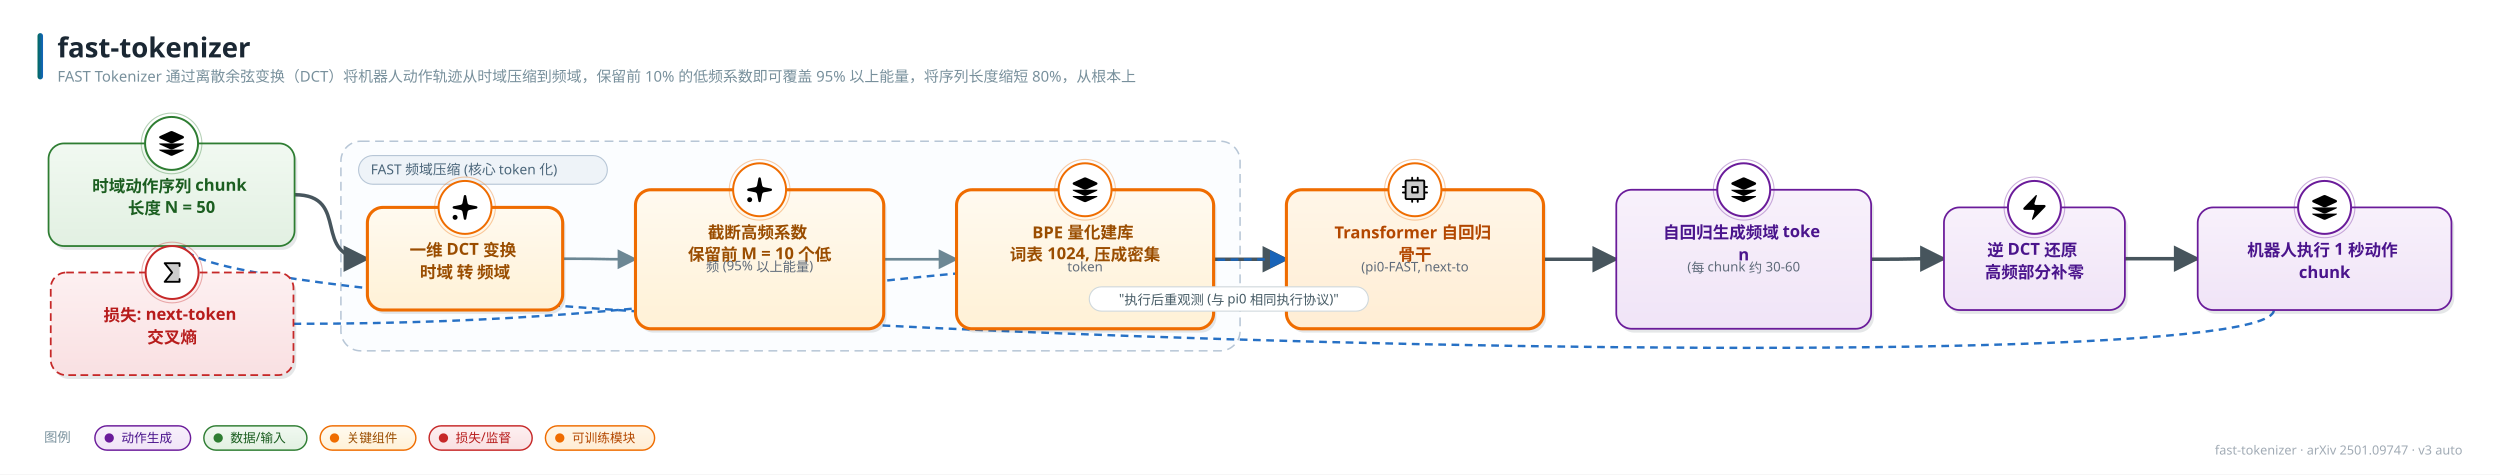
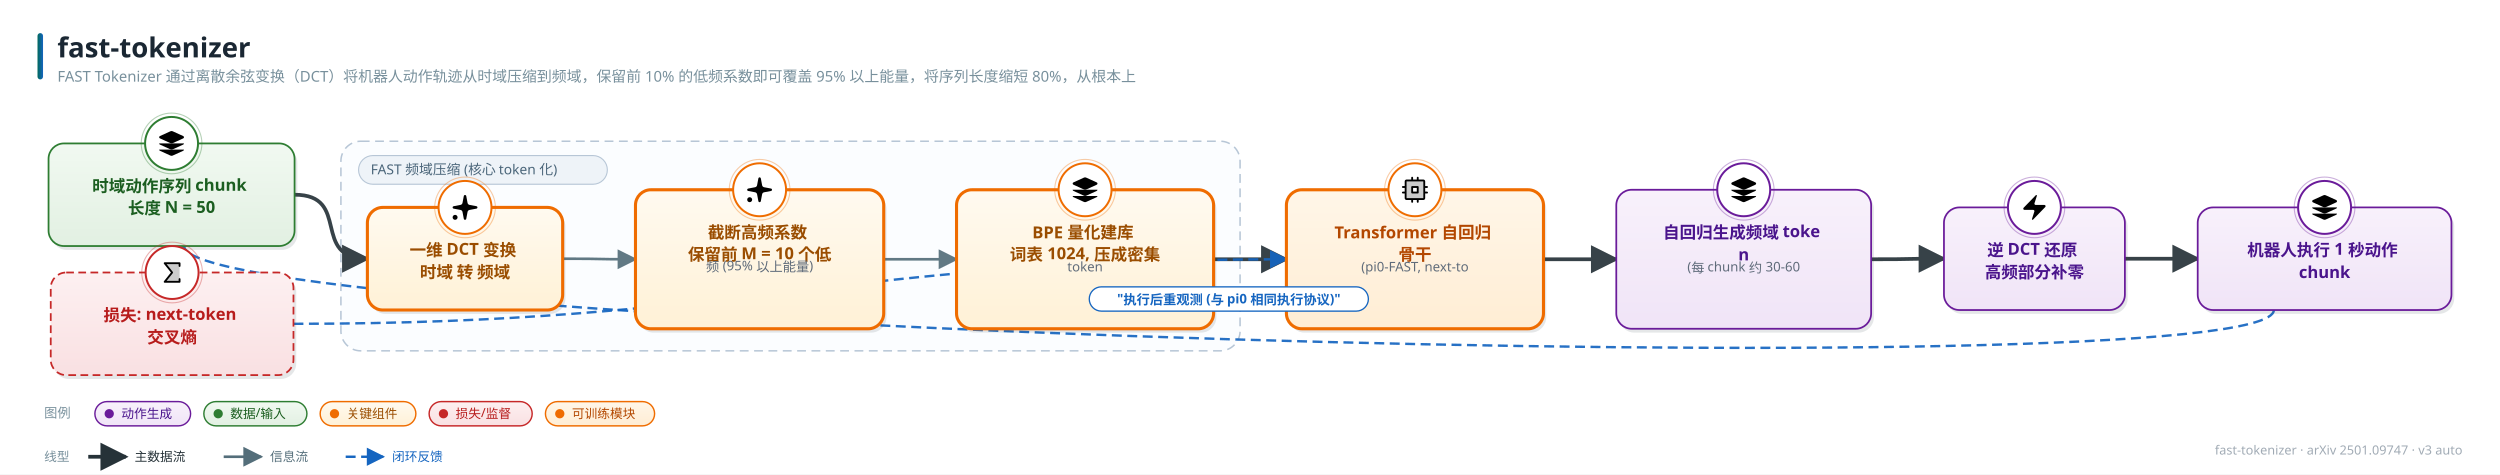
<svg xmlns="http://www.w3.org/2000/svg" width="2266" height="430" viewBox="0 0 2266 430" font-family="'PingFang SC','Hiragino Sans GB','Microsoft YaHei','Segoe UI',sans-serif">
  <style>text{font-family:'PingFang SC','Hiragino Sans GB','Microsoft YaHei','Segoe UI',sans-serif;} .lbl{font-weight:700;}</style>
  <defs>
    <linearGradient id="g-data" x1="0" y1="0" x2="0" y2="1">
      <stop offset="0" stop-color="#f1f9f1" />
      <stop offset="1" stop-color="#e2f0e2" />
    </linearGradient>
    <linearGradient id="g-frozen" x1="0" y1="0" x2="0" y2="1">
      <stop offset="0" stop-color="#f0f7fe" />
      <stop offset="1" stop-color="#dcecfb" />
    </linearGradient>
    <linearGradient id="g-train" x1="0" y1="0" x2="0" y2="1">
      <stop offset="0" stop-color="#fff6e8" />
      <stop offset="1" stop-color="#ffedd4" />
    </linearGradient>
    <linearGradient id="g-loss" x1="0" y1="0" x2="0" y2="1">
      <stop offset="0" stop-color="#fdf0f1" />
      <stop offset="1" stop-color="#f9e0e2" />
    </linearGradient>
    <linearGradient id="g-act" x1="0" y1="0" x2="0" y2="1">
      <stop offset="0" stop-color="#f8f1fb" />
      <stop offset="1" stop-color="#f0e4f7" />
    </linearGradient>
    <linearGradient id="g-loop" x1="0" y1="0" x2="0" y2="1">
      <stop offset="0" stop-color="#f2f5f7" />
      <stop offset="1" stop-color="#e6ebee" />
    </linearGradient>
    <linearGradient id="g-env" x1="0" y1="0" x2="0" y2="1">
      <stop offset="0" stop-color="#eef8f6" />
      <stop offset="1" stop-color="#dcf0ec" />
    </linearGradient>
    <linearGradient id="g-mem" x1="0" y1="0" x2="0" y2="1">
      <stop offset="0" stop-color="#fffef0" />
      <stop offset="1" stop-color="#fdf6d8" />
    </linearGradient>
    <linearGradient id="g-reward" x1="0" y1="0" x2="0" y2="1">
      <stop offset="0" stop-color="#fdf2f7" />
      <stop offset="1" stop-color="#f9e2ed" />
    </linearGradient>
    <linearGradient id="g-key" x1="0" y1="0" x2="0" y2="1">
      <stop offset="0" stop-color="#fffaf0" />
      <stop offset="1" stop-color="#fff1d6" />
    </linearGradient>
    <linearGradient id="g-title" x1="0" y1="0" x2="1" y2="0">
      <stop offset="0" stop-color="#00695c" />
      <stop offset="1" stop-color="#1565c0" />
    </linearGradient>
    <marker id="arr-main" viewBox="0 0 10 10" refX="9" refY="5" markerWidth="7.5" markerHeight="7.5" orient="auto-start-reverse">
-       <path d="M0 0 L10 5 L0 10 z" fill="#607d8b" />
+       <path d="M0 0 L10 5 L0 10 z" fill="#546e7a" />
    </marker>
    <marker id="arr-thick" viewBox="0 0 10 10" refX="9" refY="5" markerWidth="7.5" markerHeight="7.5" orient="auto-start-reverse">
-       <path d="M0 0 L10 5 L0 10 z" fill="#37474f" />
+       <path d="M0 0 L10 5 L0 10 z" fill="#263238" />
    </marker>
    <marker id="arr-thin" viewBox="0 0 10 10" refX="9" refY="5" markerWidth="7.5" markerHeight="7.5" orient="auto-start-reverse">
-       <path d="M0 0 L10 5 L0 10 z" fill="#90a4ae" />
+       <path d="M0 0 L10 5 L0 10 z" fill="#9fb0bb" />
    </marker>
    <marker id="arr-fb" viewBox="0 0 10 10" refX="9" refY="5" markerWidth="7.5" markerHeight="7.5" orient="auto-start-reverse">
      <path d="M0 0 L10 5 L0 10 z" fill="#1565c0" />
    </marker>
    <marker id="arr-loss" viewBox="0 0 10 10" refX="9" refY="5" markerWidth="7.5" markerHeight="7.5" orient="auto-start-reverse">
      <path d="M0 0 L10 5 L0 10 z" fill="#c62828" />
    </marker>
  </defs>
  <rect width="2266" height="430" fill="#ffffff" />
  <rect x="34" y="30" width="5" height="42" rx="2.5" fill="url(#g-title)" />
  <text x="52" y="52" font-size="25" font-weight="800" fill="#1a2733">fast-tokenizer</text>
  <text x="52" y="74" font-size="13.5" fill="#78909c">FAST Tokenizer 通过离散余弦变换（DCT）将机器人动作轨迹从时域压缩到频域，保留前 10% 的低频系数即可覆盖 95% 以上能量，将序列长度缩短 80%，从根本上</text>
  <text x="2232" y="412" font-size="11.5" fill="#a0aab4" text-anchor="end">fast-tokenizer · arXiv 2501.09747 · v3 auto</text>
  <rect x="309" y="128" width="815" height="190" rx="18" fill="#fbfdff" stroke="#b7c6d6" stroke-width="1.4" stroke-dasharray="8 5" />
  <rect x="325" y="141" width="225.5" height="26" rx="13" fill="#eef3f8" stroke="#b7c6d6" />
  <text x="336" y="158" font-size="12.5" fill="#4a6579">FAST 频域压缩 (核心 token 化)</text>
-   <path d="M 267.0 176.5 C 319.1 176.5, 280.9 234.5, 333.0 234.5" fill="none" stroke="#37474f" stroke-width="3.2" marker-end="url(#arr-thick)" opacity="0.92" />
-   <path d="M 510.0 234.5 C 556.0 234.5, 530.0 235.0, 576.0 235.0" fill="none" stroke="#607d8b" stroke-width="2.4" marker-end="url(#arr-main)" opacity="0.92" />
-   <path d="M 801.0 235.0 C 847.0 235.0, 821.0 235.0, 867.0 235.0" fill="none" stroke="#607d8b" stroke-width="2.4" marker-end="url(#arr-main)" opacity="0.92" />
-   <path d="M 1100.0 235.0 C 1146.0 235.0, 1120.0 235.0, 1166.0 235.0" fill="none" stroke="#37474f" stroke-width="3.2" marker-end="url(#arr-thick)" opacity="0.92" />
-   <path d="M 266.0 293.5 C 668.6 293.5, 763.4 235.0, 1166.0 235.0" fill="none" stroke="#1565c0" stroke-width="2.2" stroke-dasharray="7 5" marker-end="url(#arr-fb)" opacity="0.92" />
-   <path d="M 1399.0 235.0 C 1445.0 235.0, 1419.0 235.0, 1465.0 235.0" fill="none" stroke="#37474f" stroke-width="3.2" marker-end="url(#arr-thick)" opacity="0.92" />
-   <path d="M 1696.0 235.0 C 1742.0 235.0, 1716.0 234.5, 1762.0 234.5" fill="none" stroke="#37474f" stroke-width="3.2" marker-end="url(#arr-thick)" opacity="0.92" />
-   <path d="M 1926.0 234.5 C 1972.0 234.5, 1946.0 234.5, 1992.0 234.5" fill="none" stroke="#37474f" stroke-width="3.2" marker-end="url(#arr-thick)" opacity="0.92" />
-   <path d="M 2061.0 281.0 C 2061.0 355.0, 166.7 297.0, 166.7 223.0" fill="none" stroke="#1565c0" stroke-width="2.2" stroke-dasharray="7 5" marker-end="url(#arr-fb)" opacity="0.92" />
+   <path d="M 267.0 176.5 C 319.1 176.5, 280.9 234.5, 333.0 234.5" fill="none" stroke="#263238" stroke-width="3.4" marker-end="url(#arr-thick)" opacity="0.92" />
+   <path d="M 510.0 234.5 C 556.0 234.5, 530.0 235.0, 576.0 235.0" fill="none" stroke="#546e7a" stroke-width="2.4" marker-end="url(#arr-main)" opacity="0.92" />
+   <path d="M 801.0 235.0 C 847.0 235.0, 821.0 235.0, 867.0 235.0" fill="none" stroke="#546e7a" stroke-width="2.4" marker-end="url(#arr-main)" opacity="0.92" />
+   <path d="M 1100.0 235.0 C 1146.0 235.0, 1120.0 235.0, 1166.0 235.0" fill="none" stroke="#263238" stroke-width="3.4" marker-end="url(#arr-thick)" opacity="0.92" />
+   <path d="M 266.0 293.5 C 668.6 293.5, 763.4 235.0, 1166.0 235.0" fill="none" stroke="#1565c0" stroke-width="2.2" stroke-dasharray="9 5" marker-end="url(#arr-fb)" opacity="0.92" />
+   <path d="M 1399.0 235.0 C 1445.0 235.0, 1419.0 235.0, 1465.0 235.0" fill="none" stroke="#263238" stroke-width="3.4" marker-end="url(#arr-thick)" opacity="0.92" />
+   <path d="M 1696.0 235.0 C 1742.0 235.0, 1716.0 234.5, 1762.0 234.5" fill="none" stroke="#263238" stroke-width="3.4" marker-end="url(#arr-thick)" opacity="0.92" />
+   <path d="M 1926.0 234.5 C 1972.0 234.5, 1946.0 234.5, 1992.0 234.5" fill="none" stroke="#263238" stroke-width="3.4" marker-end="url(#arr-thick)" opacity="0.92" />
+   <path d="M 2061.0 281.0 C 2061.0 355.0, 166.7 297.0, 166.7 223.0" fill="none" stroke="#1565c0" stroke-width="2.2" stroke-dasharray="9 5" marker-end="url(#arr-fb)" opacity="0.92" />
  <rect x="46.5" y="133.5" width="223" height="93" rx="14" fill="#37474f" opacity="0.13" />
  <rect x="44" y="130" width="223" height="93" rx="14" fill="url(#g-data)" stroke="#2e7d32" stroke-width="1.6" />
  <circle cx="155.5" cy="130" r="24" fill="#ffffff" stroke="#2e7d32" stroke-width="1.8" />
  <circle cx="155.5" cy="130" r="27.5" fill="none" stroke="#2e7d32" stroke-width="1" opacity="0.35" />
  <g transform="translate(142.0,116.5) scale(1.125)">
    <path d="M12.83 2.18a2 2 0 0 0-1.66 0L2.6 6.08a1 1 0 0 0 0 1.83l8.58 3.91a2 2 0 0 0 1.66 0l8.58-3.9a1 1 0 0 0 0-1.83z" />
    <path d="M2 12a1 1 0 0 0 .58.91l8.6 3.91a2 2 0 0 0 1.65 0l8.58-3.9A1 1 0 0 0 22 12" />
    <path d="M2 17a1 1 0 0 0 .58.91l8.6 3.91a2 2 0 0 0 1.65 0l8.58-3.9A1 1 0 0 0 22 17" />
  </g>
  <text x="155.5" y="174" font-size="15" class="lbl" fill="#1b5e20" text-anchor="middle">
    <tspan x="155.5" dy="0">时域动作序列 chunk</tspan>
    <tspan x="155.5" dy="20">长度 N = 50</tspan>
  </text>
  <rect x="335.5" y="191.5" width="177" height="93" rx="14" fill="#37474f" opacity="0.13" />
  <rect x="333" y="188" width="177" height="93" rx="14" fill="url(#g-key)" stroke="#ef6c00" stroke-width="2.8" />
  <circle cx="421.5" cy="188" r="24" fill="#ffffff" stroke="#ef6c00" stroke-width="1.8" />
  <circle cx="421.5" cy="188" r="27.5" fill="none" stroke="#ef6c00" stroke-width="1" opacity="0.35" />
  <g transform="translate(408.0,174.5) scale(1.125)">
    <path d="M11.017 2.814a1 1 0 0 1 1.966 0l1.051 5.558a2 2 0 0 0 1.594 1.594l5.558 1.051a1 1 0 0 1 0 1.966l-5.558 1.051a2 2 0 0 0-1.594 1.594l-1.051 5.558a1 1 0 0 1-1.966 0l-1.051-5.558a2 2 0 0 0-1.594-1.594l-5.558-1.051a1 1 0 0 1 0-1.966l5.558-1.051a2 2 0 0 0 1.594-1.594z" />
    <path d="M20 2v4" />
    <path d="M22 4h-4" />
    <circle cx="4" cy="20" r="2" />
  </g>
  <text x="421.5" y="232" font-size="15" class="lbl" fill="#9a4d00" text-anchor="middle">
    <tspan x="421.5" dy="0">一维 DCT 变换</tspan>
    <tspan x="421.5" dy="20">时域 转 频域</tspan>
  </text>
  <rect x="578.5" y="175.5" width="225" height="126" rx="14" fill="#37474f" opacity="0.13" />
  <rect x="576" y="172" width="225" height="126" rx="14" fill="url(#g-key)" stroke="#ef6c00" stroke-width="2.8" />
  <circle cx="688.5" cy="172" r="24" fill="#ffffff" stroke="#ef6c00" stroke-width="1.8" />
  <circle cx="688.5" cy="172" r="27.5" fill="none" stroke="#ef6c00" stroke-width="1" opacity="0.35" />
  <g transform="translate(675.0,158.5) scale(1.125)">
    <path d="M11.017 2.814a1 1 0 0 1 1.966 0l1.051 5.558a2 2 0 0 0 1.594 1.594l5.558 1.051a1 1 0 0 1 0 1.966l-5.558 1.051a2 2 0 0 0-1.594 1.594l-1.051 5.558a1 1 0 0 1-1.966 0l-1.051-5.558a2 2 0 0 0-1.594-1.594l-5.558-1.051a1 1 0 0 1 0-1.966l5.558-1.051a2 2 0 0 0 1.594-1.594z" />
    <path d="M20 2v4" />
    <path d="M22 4h-4" />
    <circle cx="4" cy="20" r="2" />
  </g>
  <text x="688.5" y="216" font-size="15" class="lbl" fill="#9a4d00" text-anchor="middle">
    <tspan x="688.5" dy="0">截断高频系数</tspan>
    <tspan x="688.5" dy="20">保留前 M = 10 个低</tspan>
  </text>
  <text x="688.5" y="246" font-size="12" fill="#5f6b7a" text-anchor="middle">频 (95% 以上能量)</text>
  <rect x="869.5" y="175.5" width="233" height="126" rx="14" fill="#37474f" opacity="0.13" />
  <rect x="867" y="172" width="233" height="126" rx="14" fill="url(#g-key)" stroke="#ef6c00" stroke-width="2.8" />
  <circle cx="983.5" cy="172" r="24" fill="#ffffff" stroke="#ef6c00" stroke-width="1.8" />
  <circle cx="983.5" cy="172" r="27.5" fill="none" stroke="#ef6c00" stroke-width="1" opacity="0.35" />
  <g transform="translate(970.0,158.5) scale(1.125)">
    <path d="M12.83 2.18a2 2 0 0 0-1.66 0L2.6 6.08a1 1 0 0 0 0 1.83l8.58 3.91a2 2 0 0 0 1.66 0l8.58-3.9a1 1 0 0 0 0-1.83z" />
    <path d="M2 12a1 1 0 0 0 .58.91l8.6 3.91a2 2 0 0 0 1.65 0l8.58-3.9A1 1 0 0 0 22 12" />
    <path d="M2 17a1 1 0 0 0 .58.91l8.6 3.91a2 2 0 0 0 1.65 0l8.58-3.9A1 1 0 0 0 22 17" />
  </g>
  <text x="983.5" y="216" font-size="15" class="lbl" fill="#9a4d00" text-anchor="middle">
    <tspan x="983.5" dy="0">BPE 量化建库</tspan>
    <tspan x="983.5" dy="20">词表 1024, 压成密集</tspan>
  </text>
  <text x="983.5" y="246" font-size="12" fill="#5f6b7a" text-anchor="middle"> token</text>
  <rect x="1168.5" y="175.5" width="233" height="126" rx="14" fill="#37474f" opacity="0.13" />
  <rect x="1166" y="172" width="233" height="126" rx="14" fill="url(#g-train)" stroke="#ef6c00" stroke-width="2.8" />
  <circle cx="1282.5" cy="172" r="24" fill="#ffffff" stroke="#ef6c00" stroke-width="1.8" />
  <circle cx="1282.5" cy="172" r="27.5" fill="none" stroke="#ef6c00" stroke-width="1" opacity="0.35" />
  <g transform="translate(1269.0,158.5) scale(0.1055)">
    <path d="M200,48H56a8,8,0,0,0-8,8V200a8,8,0,0,0,8,8H200a8,8,0,0,0,8-8V56A8,8,0,0,0,200,48ZM152,152H104V104h48Z" opacity="0.2" />
    <path d="M152,96H104a8,8,0,0,0-8,8v48a8,8,0,0,0,8,8h48a8,8,0,0,0,8-8V104A8,8,0,0,0,152,96Zm-8,48H112V112h32Zm88,0H216V112h16a8,8,0,0,0,0-16H216V56a16,16,0,0,0-16-16H160V24a8,8,0,0,0-16,0V40H112V24a8,8,0,0,0-16,0V40H56A16,16,0,0,0,40,56V96H24a8,8,0,0,0,0,16H40v32H24a8,8,0,0,0,0,16H40v40a16,16,0,0,0,16,16H96v16a8,8,0,0,0,16,0V216h32v16a8,8,0,0,0,16,0V216h40a16,16,0,0,0,16-16V160h16a8,8,0,0,0,0-16Zm-32,56H56V56H200v95.87s0,.09,0,.13,0,.09,0,.13V200Z" />
  </g>
  <text x="1282.5" y="216" font-size="15" class="lbl" fill="#b34700" text-anchor="middle">
    <tspan x="1282.5" dy="0">Transformer 自回归</tspan>
    <tspan x="1282.5" dy="20">骨干</tspan>
  </text>
  <text x="1282.5" y="246" font-size="12" fill="#5f6b7a" text-anchor="middle">(pi0-FAST, next-to</text>
  <rect x="48.5" y="250.5" width="220" height="93" rx="14" fill="#37474f" opacity="0.13" />
  <rect x="46" y="247" width="220" height="93" rx="14" fill="url(#g-loss)" stroke="#c62828" stroke-width="1.6" stroke-dasharray="7 4" />
  <circle cx="156.0" cy="247" r="24" fill="#ffffff" stroke="#c62828" stroke-width="1.8" />
  <circle cx="156.0" cy="247" r="27.5" fill="none" stroke="#c62828" stroke-width="1" opacity="0.35" />
  <g transform="translate(142.5,233.5) scale(0.1055)">
    <path d="M192,48V208H64l64-80L64,48Z" opacity="0.2" />
    <path d="M184,72V56H80.65l53.6,67a8,8,0,0,1,0,10l-53.6,67H184V184a8,8,0,0,1,16,0v24a8,8,0,0,1-8,8H64a8,8,0,0,1-6.25-13l60-75-60-75A8,8,0,0,1,64,40H192a8,8,0,0,1,8,8V72a8,8,0,0,1-16,0Z" />
  </g>
  <text x="156.0" y="291" font-size="15" class="lbl" fill="#b71c1c" text-anchor="middle">
    <tspan x="156.0" dy="0">损失: next-token </tspan>
    <tspan x="156.0" dy="20">交叉熵</tspan>
  </text>
  <rect x="1467.5" y="175.5" width="231" height="126" rx="14" fill="#37474f" opacity="0.13" />
  <rect x="1465" y="172" width="231" height="126" rx="14" fill="url(#g-act)" stroke="#6a1b9a" stroke-width="1.6" />
  <circle cx="1580.5" cy="172" r="24" fill="#ffffff" stroke="#6a1b9a" stroke-width="1.8" />
  <circle cx="1580.5" cy="172" r="27.5" fill="none" stroke="#6a1b9a" stroke-width="1" opacity="0.35" />
  <g transform="translate(1567.0,158.5) scale(1.125)">
    <path d="M12.83 2.18a2 2 0 0 0-1.66 0L2.6 6.08a1 1 0 0 0 0 1.83l8.58 3.91a2 2 0 0 0 1.66 0l8.58-3.9a1 1 0 0 0 0-1.83z" />
    <path d="M2 12a1 1 0 0 0 .58.91l8.6 3.91a2 2 0 0 0 1.65 0l8.58-3.9A1 1 0 0 0 22 12" />
    <path d="M2 17a1 1 0 0 0 .58.91l8.6 3.91a2 2 0 0 0 1.65 0l8.58-3.9A1 1 0 0 0 22 17" />
  </g>
  <text x="1580.5" y="216" font-size="15" class="lbl" fill="#4a148c" text-anchor="middle">
    <tspan x="1580.5" dy="0">自回归生成频域 toke</tspan>
    <tspan x="1580.5" dy="20">n</tspan>
  </text>
  <text x="1580.5" y="246" font-size="12" fill="#5f6b7a" text-anchor="middle">(每 chunk 约 30-60</text>
  <rect x="1764.5" y="191.5" width="164" height="93" rx="14" fill="#37474f" opacity="0.13" />
  <rect x="1762" y="188" width="164" height="93" rx="14" fill="url(#g-act)" stroke="#6a1b9a" stroke-width="1.6" />
  <circle cx="1844.0" cy="188" r="24" fill="#ffffff" stroke="#6a1b9a" stroke-width="1.8" />
  <circle cx="1844.0" cy="188" r="27.5" fill="none" stroke="#6a1b9a" stroke-width="1" opacity="0.35" />
  <g transform="translate(1830.5,174.5) scale(1.125)">
    <path d="M4 14a1 1 0 0 1-.78-1.63l9.9-10.2a.5.5 0 0 1 .86.46l-1.92 6.02A1 1 0 0 0 13 10h7a1 1 0 0 1 .78 1.63l-9.9 10.2a.5.5 0 0 1-.86-.46l1.92-6.02A1 1 0 0 0 11 14z" />
  </g>
  <text x="1844.0" y="232" font-size="15" class="lbl" fill="#4a148c" text-anchor="middle">
    <tspan x="1844.0" dy="0">逆 DCT 还原</tspan>
    <tspan x="1844.0" dy="20">高频部分补零</tspan>
  </text>
  <rect x="1994.5" y="191.5" width="230" height="93" rx="14" fill="#37474f" opacity="0.13" />
  <rect x="1992" y="188" width="230" height="93" rx="14" fill="url(#g-act)" stroke="#6a1b9a" stroke-width="1.6" />
  <circle cx="2107.0" cy="188" r="24" fill="#ffffff" stroke="#6a1b9a" stroke-width="1.8" />
  <circle cx="2107.0" cy="188" r="27.5" fill="none" stroke="#6a1b9a" stroke-width="1" opacity="0.35" />
  <g transform="translate(2093.5,174.5) scale(1.125)">
    <path d="M12.83 2.18a2 2 0 0 0-1.66 0L2.6 6.08a1 1 0 0 0 0 1.83l8.58 3.91a2 2 0 0 0 1.66 0l8.58-3.9a1 1 0 0 0 0-1.83z" />
    <path d="M2 12a1 1 0 0 0 .58.91l8.6 3.91a2 2 0 0 0 1.65 0l8.58-3.9A1 1 0 0 0 22 12" />
    <path d="M2 17a1 1 0 0 0 .58.91l8.6 3.91a2 2 0 0 0 1.65 0l8.58-3.9A1 1 0 0 0 22 17" />
  </g>
  <text x="2107.0" y="232" font-size="15" class="lbl" fill="#4a148c" text-anchor="middle">
    <tspan x="2107.0" dy="0">机器人执行 1 秒动作</tspan>
    <tspan x="2107.0" dy="20"> chunk</tspan>
  </text>
  <g transform="translate(1113.8,271.0)">
-     <rect x="-126.5" y="-11" width="253.0" height="22" rx="11" fill="#ffffff" stroke="#cfd8dc" />
-     <text y="4" font-size="12" fill="#455a64" text-anchor="middle">"执行后重观测 (与 pi0 相同执行协议)"</text>
-   </g>
-   <text x="40" y="400.5" font-size="12" fill="#78909c">图例</text>
-   <g>
-     <rect x="86" y="386" width="86.76" height="22" rx="11" fill="url(#g-act)" stroke="#6a1b9a" stroke-width="1.3" />
-     <circle cx="99" cy="397" r="4.2" fill="#6a1b9a" />
-     <text x="110" y="401" font-size="11.5" fill="#4a148c">动作生成</text>
-   </g>
-   <g>
-     <rect x="184.76" y="386" width="93.43" height="22" rx="11" fill="url(#g-data)" stroke="#2e7d32" stroke-width="1.3" />
-     <circle cx="197.76" cy="397" r="4.2" fill="#2e7d32" />
-     <text x="208.76" y="401" font-size="11.5" fill="#1b5e20">数据/输入</text>
-   </g>
-   <g>
-     <rect x="290.19" y="386" width="86.76" height="22" rx="11" fill="url(#g-key)" stroke="#ef6c00" stroke-width="1.3" />
-     <circle cx="303.19" cy="397" r="4.2" fill="#ef6c00" />
-     <text x="314.19" y="401" font-size="11.5" fill="#9a4d00">关键组件</text>
-   </g>
-   <g>
-     <rect x="388.95" y="386" width="93.43" height="22" rx="11" fill="url(#g-loss)" stroke="#c62828" stroke-width="1.3" />
-     <circle cx="401.95" cy="397" r="4.2" fill="#c62828" />
-     <text x="412.95" y="401" font-size="11.5" fill="#b71c1c">损失/监督</text>
-   </g>
-   <g>
-     <rect x="494.38" y="386" width="98.95" height="22" rx="11" fill="url(#g-train)" stroke="#ef6c00" stroke-width="1.3" />
-     <circle cx="507.38" cy="397" r="4.2" fill="#ef6c00" />
-     <text x="518.38" y="401" font-size="11.5" fill="#b34700">可训练模块</text>
+     <rect x="-126.5" y="-11" width="253.0" height="22" rx="11" fill="#ffffff" stroke="#1565c0" stroke-width="1.2" />
+     <text y="4" font-size="12" fill="#1565c0" font-weight="600" text-anchor="middle">"执行后重观测 (与 pi0 相同执行协议)"</text>
+   </g>
+   <text x="40" y="378.5" font-size="12" fill="#78909c">图例</text>
+   <g>
+     <rect x="86" y="364" width="86.76" height="22" rx="11" fill="url(#g-act)" stroke="#6a1b9a" stroke-width="1.3" />
+     <circle cx="99" cy="375" r="4.2" fill="#6a1b9a" />
+     <text x="110" y="379" font-size="11.5" fill="#4a148c">动作生成</text>
+   </g>
+   <g>
+     <rect x="184.76" y="364" width="93.43" height="22" rx="11" fill="url(#g-data)" stroke="#2e7d32" stroke-width="1.3" />
+     <circle cx="197.76" cy="375" r="4.2" fill="#2e7d32" />
+     <text x="208.76" y="379" font-size="11.5" fill="#1b5e20">数据/输入</text>
+   </g>
+   <g>
+     <rect x="290.19" y="364" width="86.76" height="22" rx="11" fill="url(#g-key)" stroke="#ef6c00" stroke-width="1.3" />
+     <circle cx="303.19" cy="375" r="4.2" fill="#ef6c00" />
+     <text x="314.19" y="379" font-size="11.5" fill="#9a4d00">关键组件</text>
+   </g>
+   <g>
+     <rect x="388.95" y="364" width="93.43" height="22" rx="11" fill="url(#g-loss)" stroke="#c62828" stroke-width="1.3" />
+     <circle cx="401.95" cy="375" r="4.2" fill="#c62828" />
+     <text x="412.95" y="379" font-size="11.5" fill="#b71c1c">损失/监督</text>
+   </g>
+   <g>
+     <rect x="494.38" y="364" width="98.95" height="22" rx="11" fill="url(#g-train)" stroke="#ef6c00" stroke-width="1.3" />
+     <circle cx="507.38" cy="375" r="4.2" fill="#ef6c00" />
+     <text x="518.38" y="379" font-size="11.5" fill="#b34700">可训练模块</text>
+   </g>
+   <text x="40" y="418" font-size="11.5" fill="#78909c">线型</text>
+   <g>
+     <path d="M 80 414 h 34" stroke="#263238" stroke-width="3.4" marker-end="url(#arr-thick)" />
+     <text x="122" y="418" font-size="11.5" fill="#263238">主数据流</text>
+   </g>
+   <g>
+     <path d="M 202.76 414 h 34" stroke="#546e7a" stroke-width="2.4" marker-end="url(#arr-main)" />
+     <text x="244.76" y="418" font-size="11.5" fill="#546e7a">信息流</text>
+   </g>
+   <g>
+     <path d="M 313.33 414 h 34" stroke="#1565c0" stroke-width="2.2" stroke-dasharray="9 5" marker-end="url(#arr-fb)" />
+     <text x="355.33" y="418" font-size="11.5" fill="#1565c0">闭环反馈</text>
  </g>
</svg>
